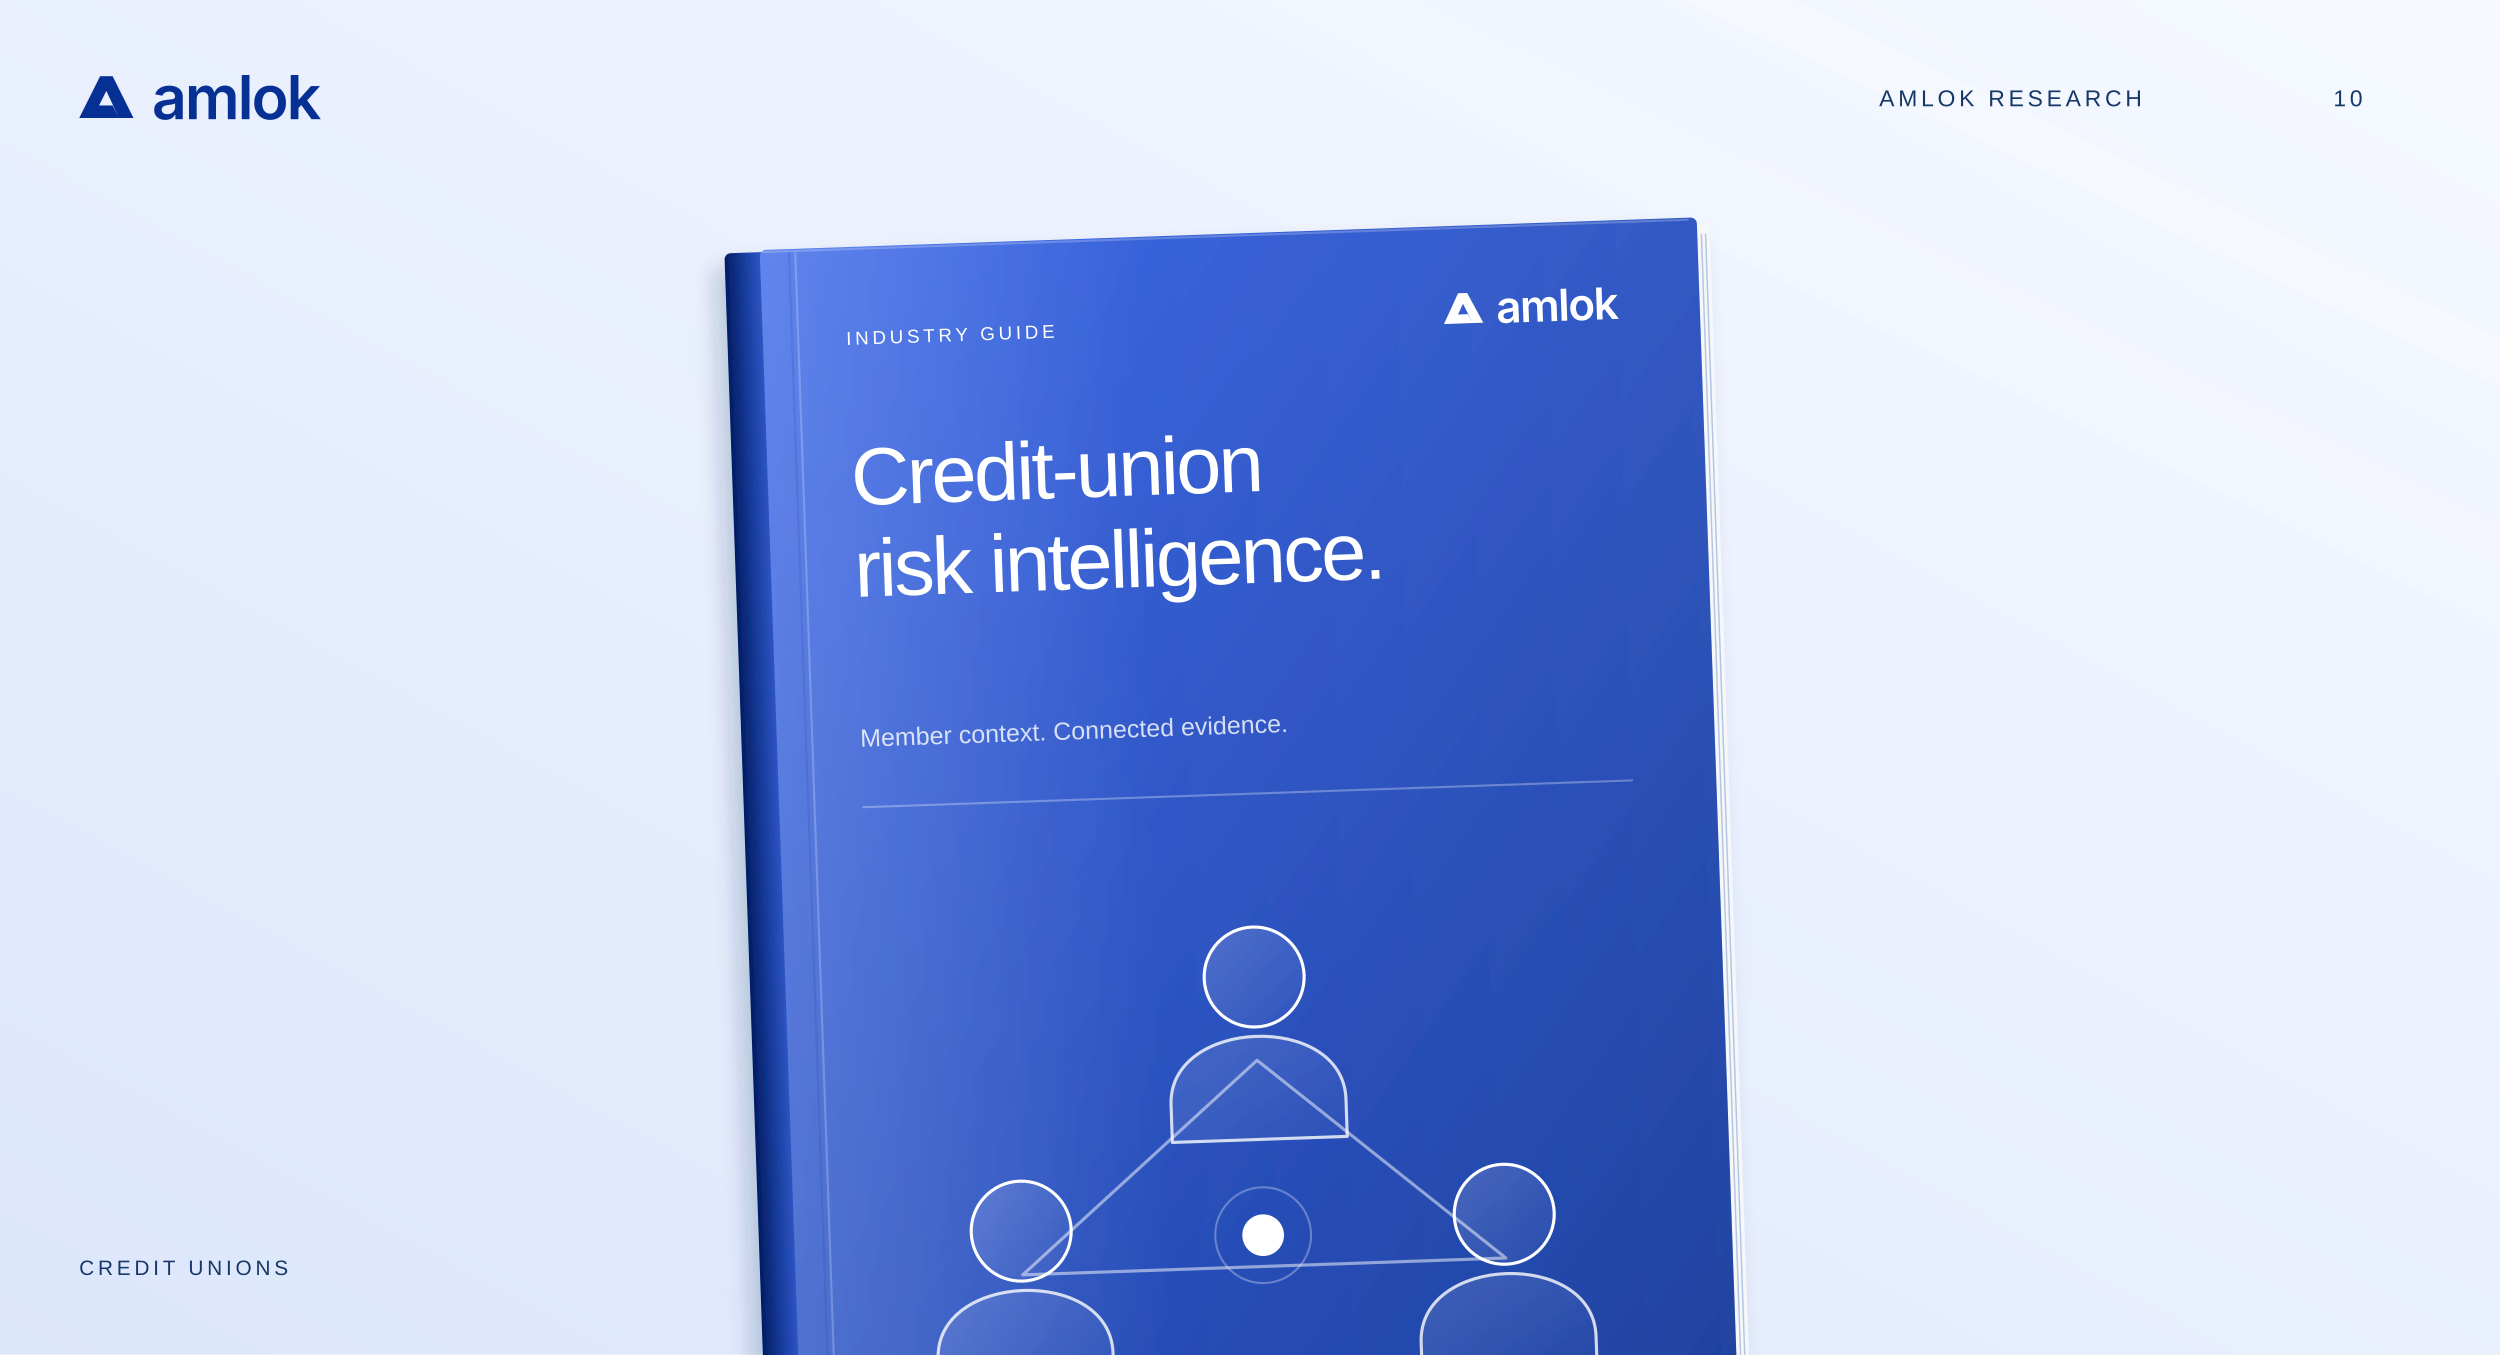
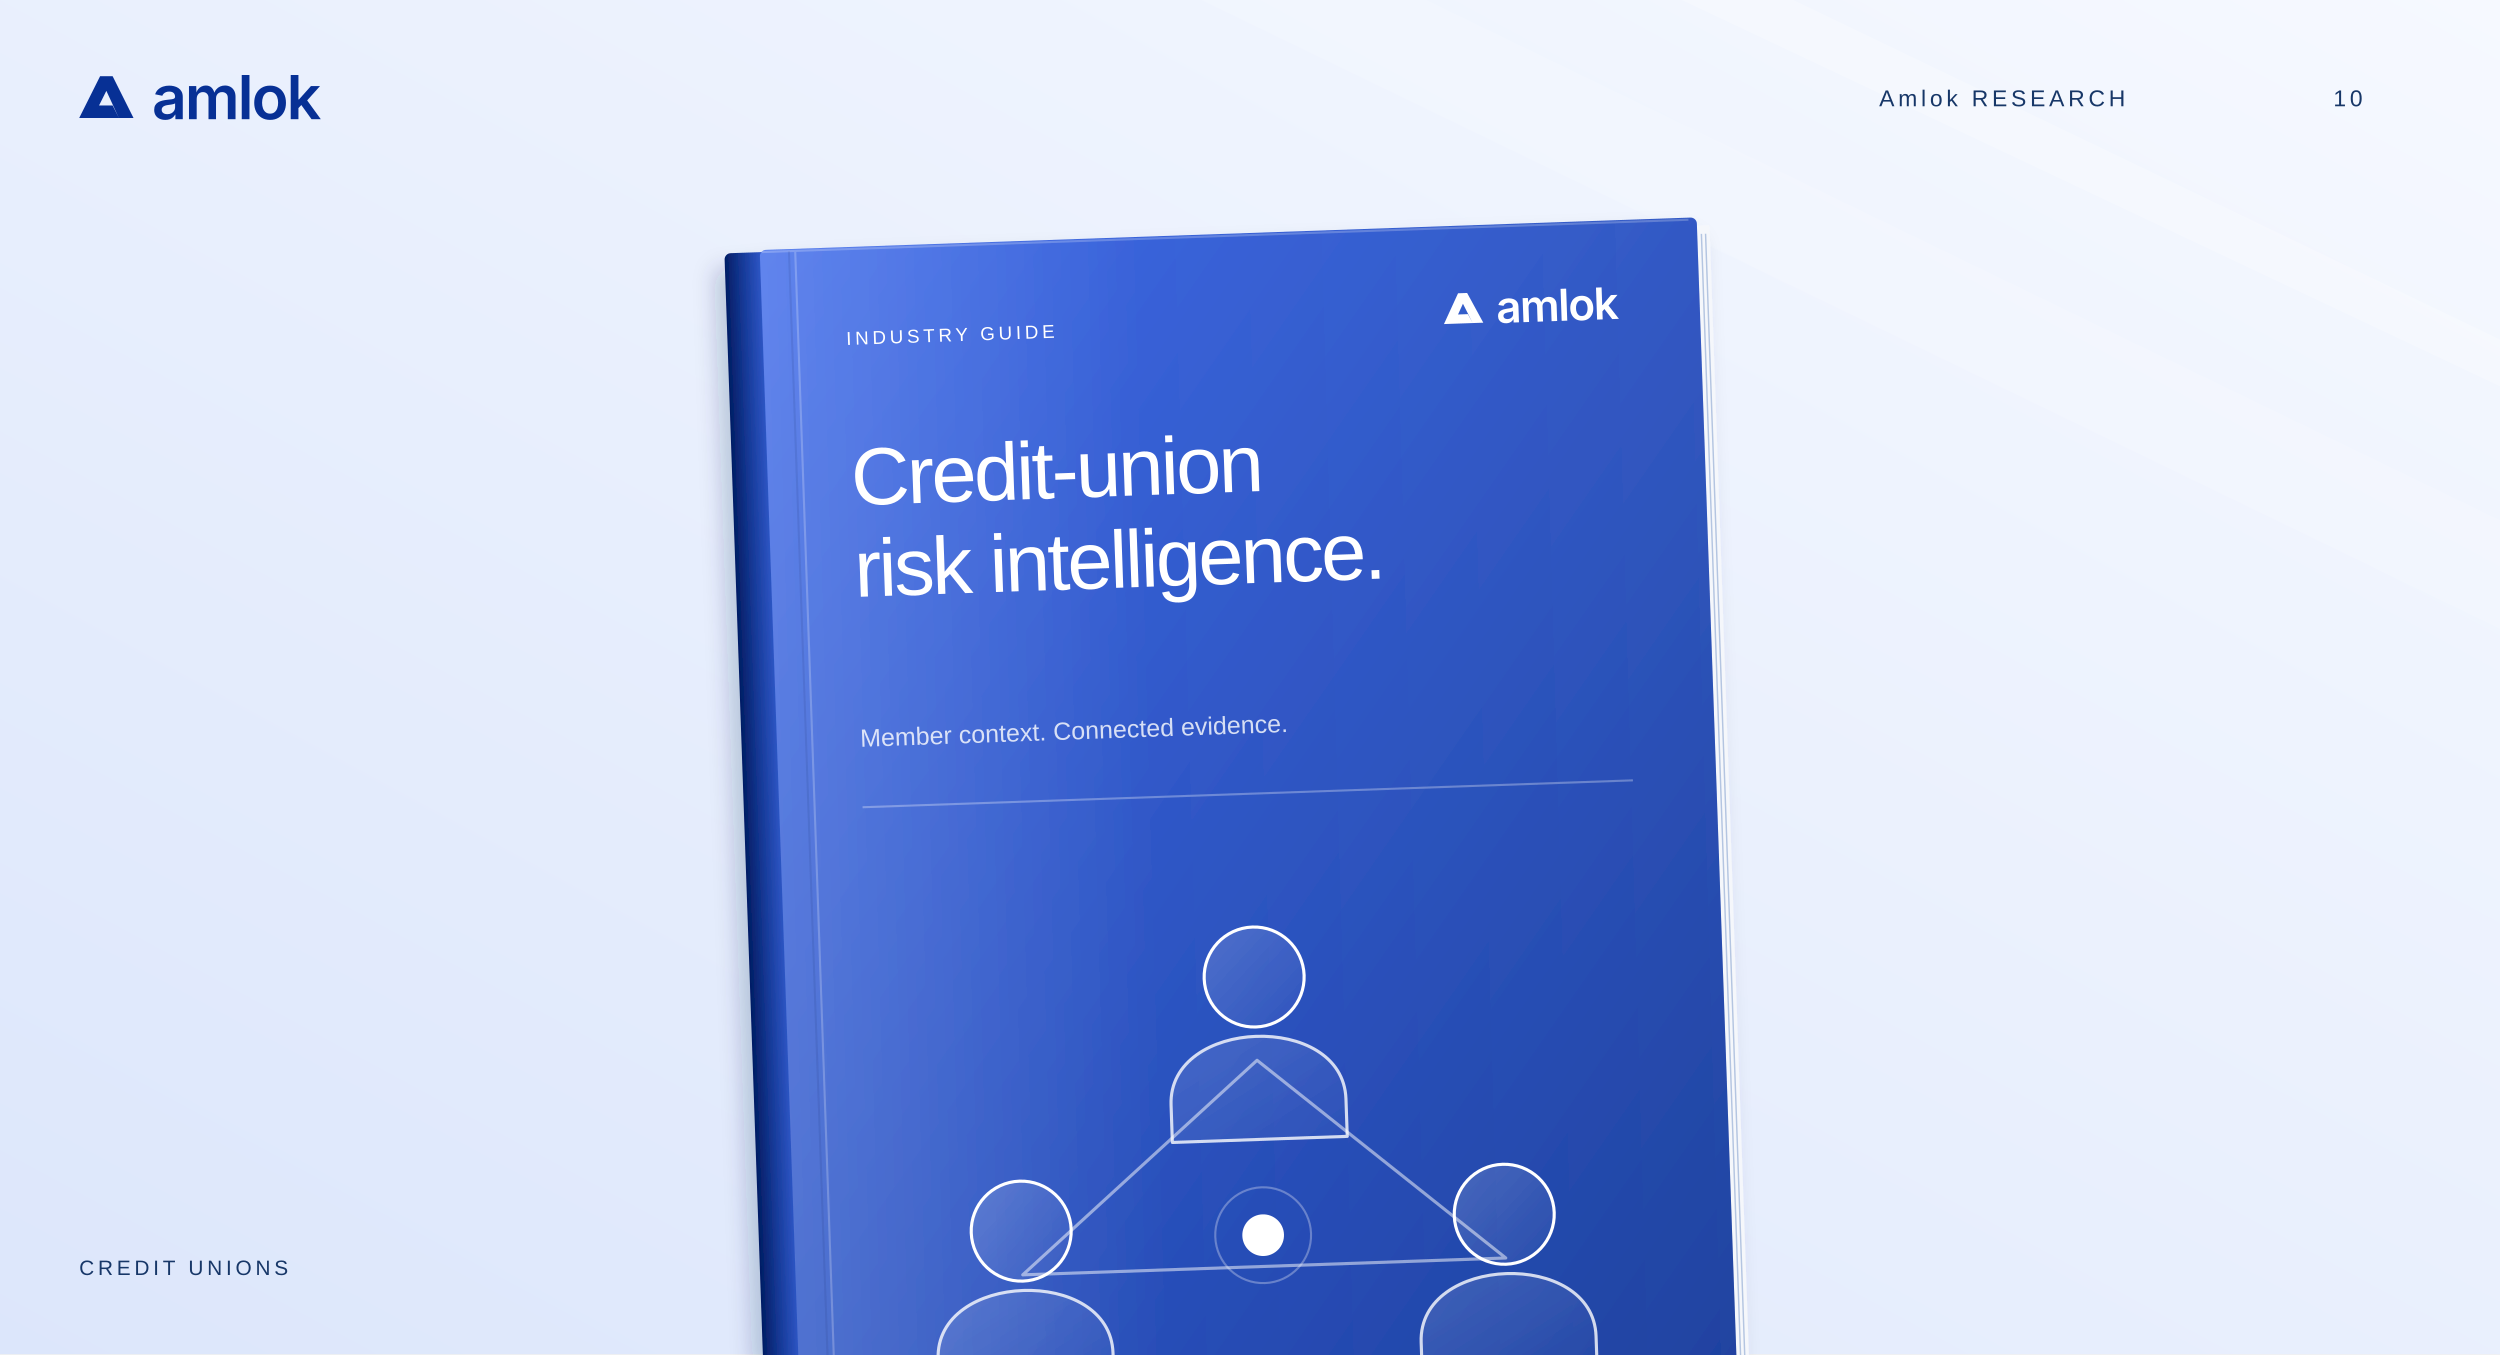
<svg xmlns="http://www.w3.org/2000/svg" width="1200" height="650" viewBox="0 0 1200 650">
  <defs>
    <linearGradient id="backdrop" x1="0" y1="1" x2="1" y2="0">
      <stop stop-color="#dce6fb" />
      <stop offset="1" stop-color="#f6f9ff" />
    </linearGradient>
    <linearGradient id="cover" x1="0" y1="0" x2="1" y2="1">
      <stop stop-color="#426dea" />
      <stop offset="1" stop-color="#173b9a" />
    </linearGradient>
    <linearGradient id="spine">
      <stop stop-color="#021d64" />
      <stop offset=".3" stop-color="#173b9a" />
      <stop offset=".82" stop-color="#426dea" />
      <stop offset="1" stop-color="#173b9a" />
    </linearGradient>
    <linearGradient id="glass" x1="0" y1="0" x2="1" y2="1">
      <stop stop-color="#ffffff" stop-opacity=".16" />
      <stop offset="1" stop-color="#ffffff" stop-opacity=".02" />
    </linearGradient>
    <linearGradient id="sheen">
      <stop stop-color="#fff" stop-opacity=".16" />
      <stop offset=".4" stop-color="#fff" stop-opacity="0" />
      <stop offset="1" stop-color="#fff" stop-opacity=".03" />
    </linearGradient>
    <filter id="shadow" x="-70%" y="-30%" width="220%" height="180%">
      <feDropShadow dx="-28" dy="30" stdDeviation="25" flood-color="#031e59" flood-opacity=".26" />
      <feDropShadow dx="-5" dy="7" stdDeviation="5" flood-color="#031e59" flood-opacity=".2" />
    </filter>
  </defs>
  <rect width="1200" height="650" fill="url(#backdrop)" />
  <path d="M540-70L1250 274V326L432-70Z" fill="#fff" opacity=".14" />
  <path d="M715-70L1250 187V209L659-70Z" fill="#fff" opacity=".24" />
  <svg x="38" y="36" width="116" height="21.56" viewBox="4.125 17.449 158.973 29.553" fill="#073095">
    <path transform="translate(0 10) scale(1.375)" d="M3 26 13 6h6l10 20h-7L16 13l-3.5 7H19l3 6H3Z" />
    <path d="M60.798 47.002Q58.721 47.002 57.06 46.253Q55.398 45.503 54.438 44.034Q53.477 42.566 53.477 40.41Q53.477 38.563 54.17 37.356Q54.863 36.149 56.05 35.426Q57.238 34.703 58.724 34.332Q60.21 33.962 61.797 33.795Q63.708 33.583 64.893 33.425Q66.077 33.267 66.638 32.918Q67.198 32.568 67.198 31.83V31.727Q67.198 30.648 66.764 29.902Q66.33 29.155 65.484 28.756Q64.637 28.357 63.387 28.357Q62.12 28.357 61.19 28.747Q60.259 29.137 59.671 29.76Q59.084 30.384 58.809 31.11L54.102 30.145Q54.752 28.209 56.1 26.948Q57.448 25.688 59.318 25.065Q61.188 24.441 63.367 24.441Q64.904 24.441 66.476 24.807Q68.048 25.173 69.361 26.024Q70.674 26.876 71.475 28.325Q72.275 29.773 72.275 31.952V46.551H67.419V43.54H67.213Q66.736 44.47 65.877 45.26Q65.018 46.049 63.759 46.526Q62.499 47.002 60.798 47.002ZM62.1 43.229Q63.673 43.229 64.821 42.608Q65.968 41.987 66.597 40.956Q67.227 39.925 67.227 38.716V36.132Q66.977 36.337 66.388 36.51Q65.798 36.684 65.061 36.819Q64.323 36.954 63.615 37.051Q62.908 37.148 62.414 37.213Q61.271 37.362 60.357 37.722Q59.444 38.082 58.92 38.716Q58.397 39.35 58.397 40.354Q58.397 41.297 58.877 41.936Q59.358 42.574 60.191 42.902Q61.023 43.229 62.1 43.229Z" />
    <path d="M76.361 46.551V24.715H81.129L81.324 29.963H80.952Q81.43 28.024 82.414 26.792Q83.398 25.559 84.718 24.963Q86.038 24.366 87.48 24.366Q89.841 24.366 91.298 25.852Q92.755 27.338 93.354 30.213H92.744Q93.198 28.263 94.283 26.963Q95.367 25.662 96.863 25.014Q98.359 24.366 100.055 24.366Q102.019 24.366 103.589 25.222Q105.159 26.077 106.072 27.734Q106.986 29.391 106.986 31.824V46.551H101.909V32.604Q101.909 30.578 100.799 29.636Q99.689 28.694 98.128 28.694Q96.902 28.694 96.007 29.222Q95.111 29.749 94.63 30.679Q94.148 31.609 94.148 32.841V46.551H89.198V32.379Q89.198 30.703 88.163 29.699Q87.128 28.694 85.505 28.694Q84.397 28.694 83.467 29.209Q82.537 29.724 81.987 30.717Q81.437 31.709 81.437 33.166V46.551Z" />
    <path d="M116.153 17.449V46.551H111.077V17.449Z" />
    <path d="M129.723 46.991Q126.543 46.991 124.198 45.582Q121.852 44.172 120.571 41.636Q119.289 39.101 119.289 35.741Q119.289 32.345 120.571 29.803Q121.852 27.261 124.198 25.851Q126.543 24.441 129.723 24.441Q132.915 24.441 135.259 25.851Q137.604 27.261 138.886 29.803Q140.167 32.345 140.167 35.741Q140.167 39.101 138.886 41.636Q137.604 44.172 135.259 45.582Q132.915 46.991 129.723 46.991ZM129.723 42.87Q131.501 42.87 132.677 41.913Q133.853 40.955 134.431 39.335Q135.009 37.714 135.009 35.727Q135.009 33.721 134.431 32.098Q133.853 30.476 132.677 29.519Q131.501 28.563 129.723 28.563Q127.95 28.563 126.783 29.519Q125.616 30.476 125.037 32.092Q124.459 33.709 124.459 35.727Q124.459 37.714 125.037 39.335Q125.616 40.955 126.783 41.913Q127.95 42.87 129.723 42.87Z" />
    <path d="M147.944 39.669V33.521H148.751L156.624 24.715H162.59L152.935 35.473H151.884ZM143.301 46.551V17.449H148.377V46.551ZM156.99 46.551 149.84 36.605 153.282 33.007 163.098 46.551Z" />
  </svg>
  <g fill="#173768" font-family="Arial, sans-serif" font-size="11" letter-spacing="1.8">
-     <text x="902" y="51">AMLOK RESEARCH</text>
+     <text x="902" y="51">Amlok RESEARCH</text>
    <text x="1120" y="51">10</text>
    <text x="38" y="612" font-size="10">CREDIT UNIONS</text>
  </g>
  <g filter="url(#shadow)">
    <g transform="translate(375 112) rotate(-2 225 300)">
      <rect x="-17" y="1" width="30" height="600" rx="3" fill="url(#spine)" />
      <path d="M450 4H456V594H450Z" fill="#f5f7fb" />
      <path d="M452 8V591M454 8V591" stroke="#b4c5e1" stroke-width=".7" />
      <rect width="450" height="600" rx="3" fill="url(#cover)" />
      <path d="M14 1V600" stroke="#001d6b" stroke-opacity=".16" />
      <path d="M17 1V600M1 1H446" stroke="#fff" stroke-opacity=".22" />
      <rect width="450" height="600" rx="3" fill="url(#sheen)" />
      <g fill="#ffffff" font-family="Arial, sans-serif">
        <text x="40" y="47" font-size="9" letter-spacing="1.8">INDUSTRY GUIDE</text>
        <svg x="327" y="32" width="84" height="15.62" viewBox="4.125 17.449 158.973 29.553" fill="#ffffff">
          <path transform="translate(0 10) scale(1.375)" d="M3 26 13 6h6l10 20h-7L16 13l-3.5 7H19l3 6H3Z" />
          <path d="M60.798 47.002Q58.721 47.002 57.06 46.253Q55.398 45.503 54.438 44.034Q53.477 42.566 53.477 40.41Q53.477 38.563 54.17 37.356Q54.863 36.149 56.05 35.426Q57.238 34.703 58.724 34.332Q60.21 33.962 61.797 33.795Q63.708 33.583 64.893 33.425Q66.077 33.267 66.638 32.918Q67.198 32.568 67.198 31.83V31.727Q67.198 30.648 66.764 29.902Q66.33 29.155 65.484 28.756Q64.637 28.357 63.387 28.357Q62.12 28.357 61.19 28.747Q60.259 29.137 59.671 29.76Q59.084 30.384 58.809 31.11L54.102 30.145Q54.752 28.209 56.1 26.948Q57.448 25.688 59.318 25.065Q61.188 24.441 63.367 24.441Q64.904 24.441 66.476 24.807Q68.048 25.173 69.361 26.024Q70.674 26.876 71.475 28.325Q72.275 29.773 72.275 31.952V46.551H67.419V43.54H67.213Q66.736 44.47 65.877 45.26Q65.018 46.049 63.759 46.526Q62.499 47.002 60.798 47.002ZM62.1 43.229Q63.673 43.229 64.821 42.608Q65.968 41.987 66.597 40.956Q67.227 39.925 67.227 38.716V36.132Q66.977 36.337 66.388 36.51Q65.798 36.684 65.061 36.819Q64.323 36.954 63.615 37.051Q62.908 37.148 62.414 37.213Q61.271 37.362 60.357 37.722Q59.444 38.082 58.92 38.716Q58.397 39.35 58.397 40.354Q58.397 41.297 58.877 41.936Q59.358 42.574 60.191 42.902Q61.023 43.229 62.1 43.229Z" />
          <path d="M76.361 46.551V24.715H81.129L81.324 29.963H80.952Q81.43 28.024 82.414 26.792Q83.398 25.559 84.718 24.963Q86.038 24.366 87.48 24.366Q89.841 24.366 91.298 25.852Q92.755 27.338 93.354 30.213H92.744Q93.198 28.263 94.283 26.963Q95.367 25.662 96.863 25.014Q98.359 24.366 100.055 24.366Q102.019 24.366 103.589 25.222Q105.159 26.077 106.072 27.734Q106.986 29.391 106.986 31.824V46.551H101.909V32.604Q101.909 30.578 100.799 29.636Q99.689 28.694 98.128 28.694Q96.902 28.694 96.007 29.222Q95.111 29.749 94.63 30.679Q94.148 31.609 94.148 32.841V46.551H89.198V32.379Q89.198 30.703 88.163 29.699Q87.128 28.694 85.505 28.694Q84.397 28.694 83.467 29.209Q82.537 29.724 81.987 30.717Q81.437 31.709 81.437 33.166V46.551Z" />
          <path d="M116.153 17.449V46.551H111.077V17.449Z" />
          <path d="M129.723 46.991Q126.543 46.991 124.198 45.582Q121.852 44.172 120.571 41.636Q119.289 39.101 119.289 35.741Q119.289 32.345 120.571 29.803Q121.852 27.261 124.198 25.851Q126.543 24.441 129.723 24.441Q132.915 24.441 135.259 25.851Q137.604 27.261 138.886 29.803Q140.167 32.345 140.167 35.741Q140.167 39.101 138.886 41.636Q137.604 44.172 135.259 45.582Q132.915 46.991 129.723 46.991ZM129.723 42.87Q131.501 42.87 132.677 41.913Q133.853 40.955 134.431 39.335Q135.009 37.714 135.009 35.727Q135.009 33.721 134.431 32.098Q133.853 30.476 132.677 29.519Q131.501 28.563 129.723 28.563Q127.95 28.563 126.783 29.519Q125.616 30.476 125.037 32.092Q124.459 33.709 124.459 35.727Q124.459 37.714 125.037 39.335Q125.616 40.955 126.783 41.913Q127.95 42.87 129.723 42.87Z" />
          <path d="M147.944 39.669V33.521H148.751L156.624 24.715H162.59L152.935 35.473H151.884ZM143.301 46.551V17.449H148.377V46.551ZM156.99 46.551 149.84 36.605 153.282 33.007 163.098 46.551Z" />
        </svg>
        <text font-size="39" font-weight="500" letter-spacing="-1.3">
          <tspan x="40" y="124">Credit-union</tspan>
          <tspan x="40" y="168">risk intelligence.</tspan>
        </text>
        <text x="40" y="240" font-size="12" opacity=".8">Member context. Connected evidence.</text>
        <path d="M40 269H410" stroke="#ffffff" stroke-opacity=".3" />
      </g>
      <g color="#ffffff" font-family="Arial, sans-serif">
        <path d="M225 397L109 496H341Z" fill="none" stroke="currentColor" stroke-width="1.5" opacity="0.5" stroke-linecap="round" stroke-linejoin="round" />
        <circle cx="225" cy="357" r="24" fill="url(#glass)" stroke="currentColor" stroke-width="1.5" />
        <path d="M183 435V417C183 375 267 375 267 417V435Z" fill="url(#glass)" stroke="currentColor" stroke-width="1.5" opacity="0.8" stroke-linecap="round" stroke-linejoin="round" />
        <circle cx="109" cy="475" r="24" fill="url(#glass)" stroke="currentColor" stroke-width="1.5" />
        <path d="M67 553V535C67 493 151 493 151 535V553Z" fill="url(#glass)" stroke="currentColor" stroke-width="1.5" opacity="0.8" stroke-linecap="round" stroke-linejoin="round" />
        <circle cx="341" cy="475" r="24" fill="url(#glass)" stroke="currentColor" stroke-width="1.5" />
        <path d="M299 553V535C299 493 383 493 383 535V553Z" fill="url(#glass)" stroke="currentColor" stroke-width="1.5" opacity="0.8" stroke-linecap="round" stroke-linejoin="round" />
        <circle cx="225" cy="481" r="10" fill="currentColor" opacity="1" />
        <circle cx="225" cy="481" r="23" fill="none" stroke="currentColor" opacity=".3" />
      </g>
    </g>
  </g>
</svg>
